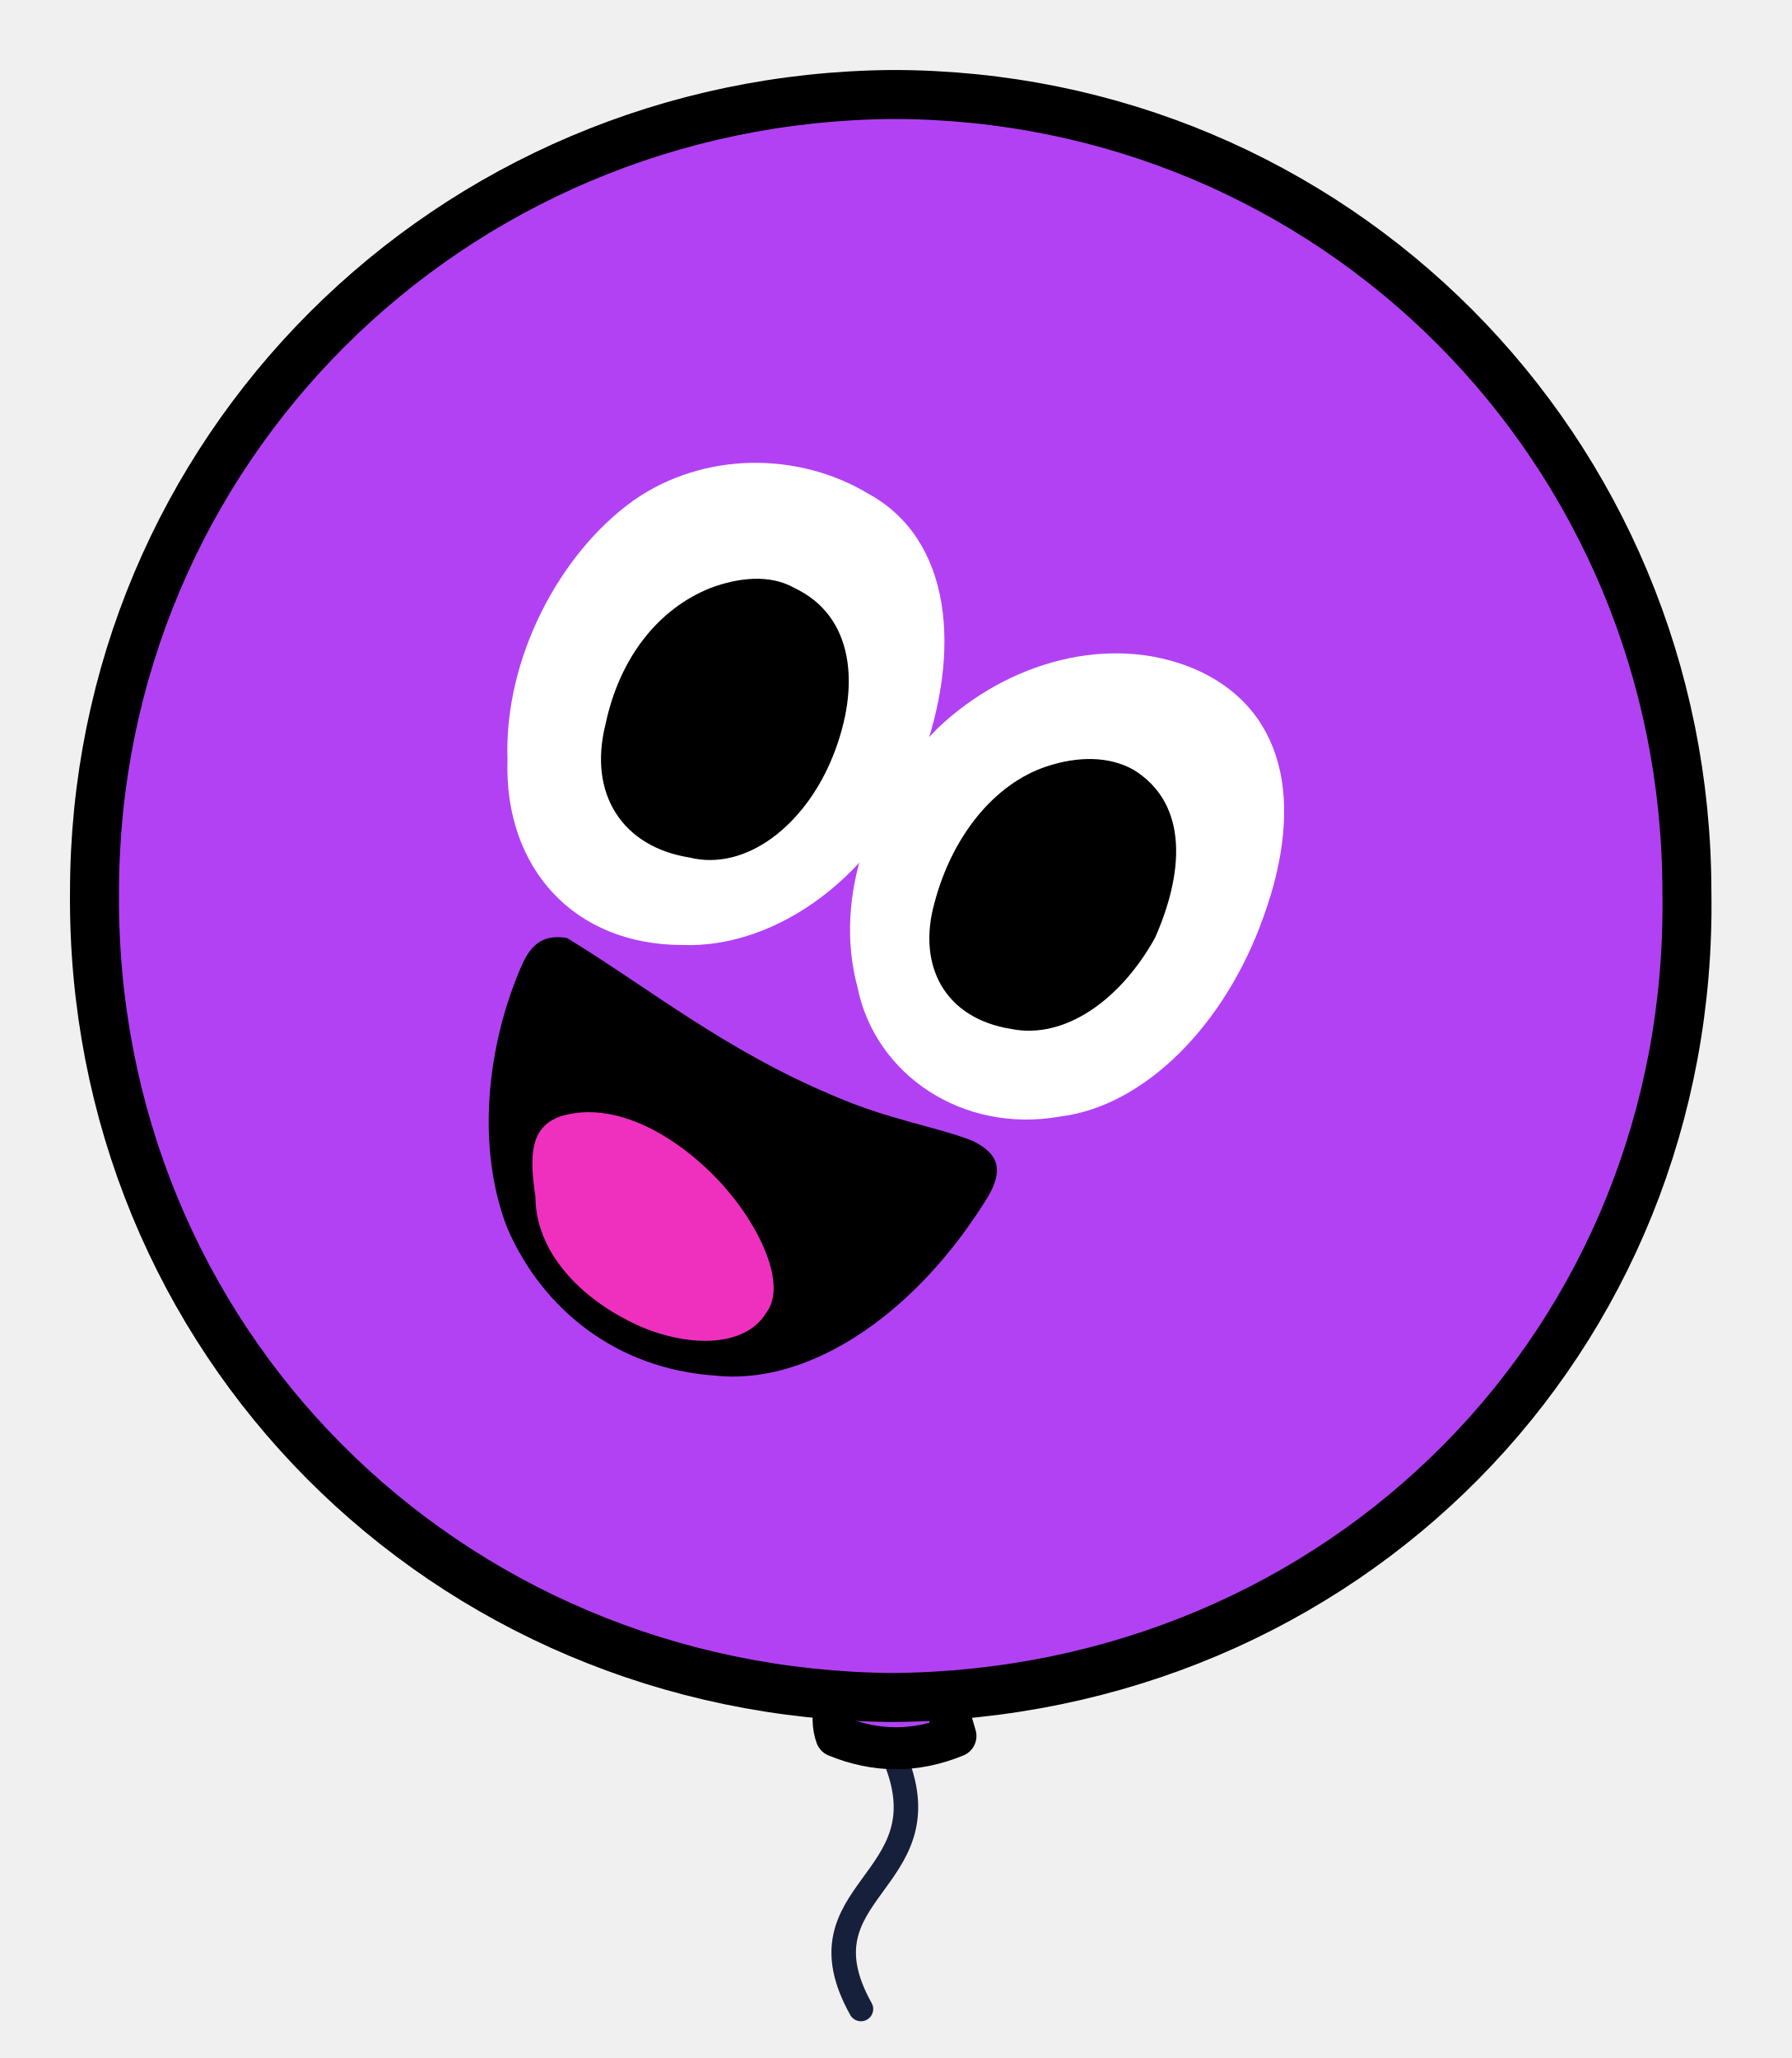
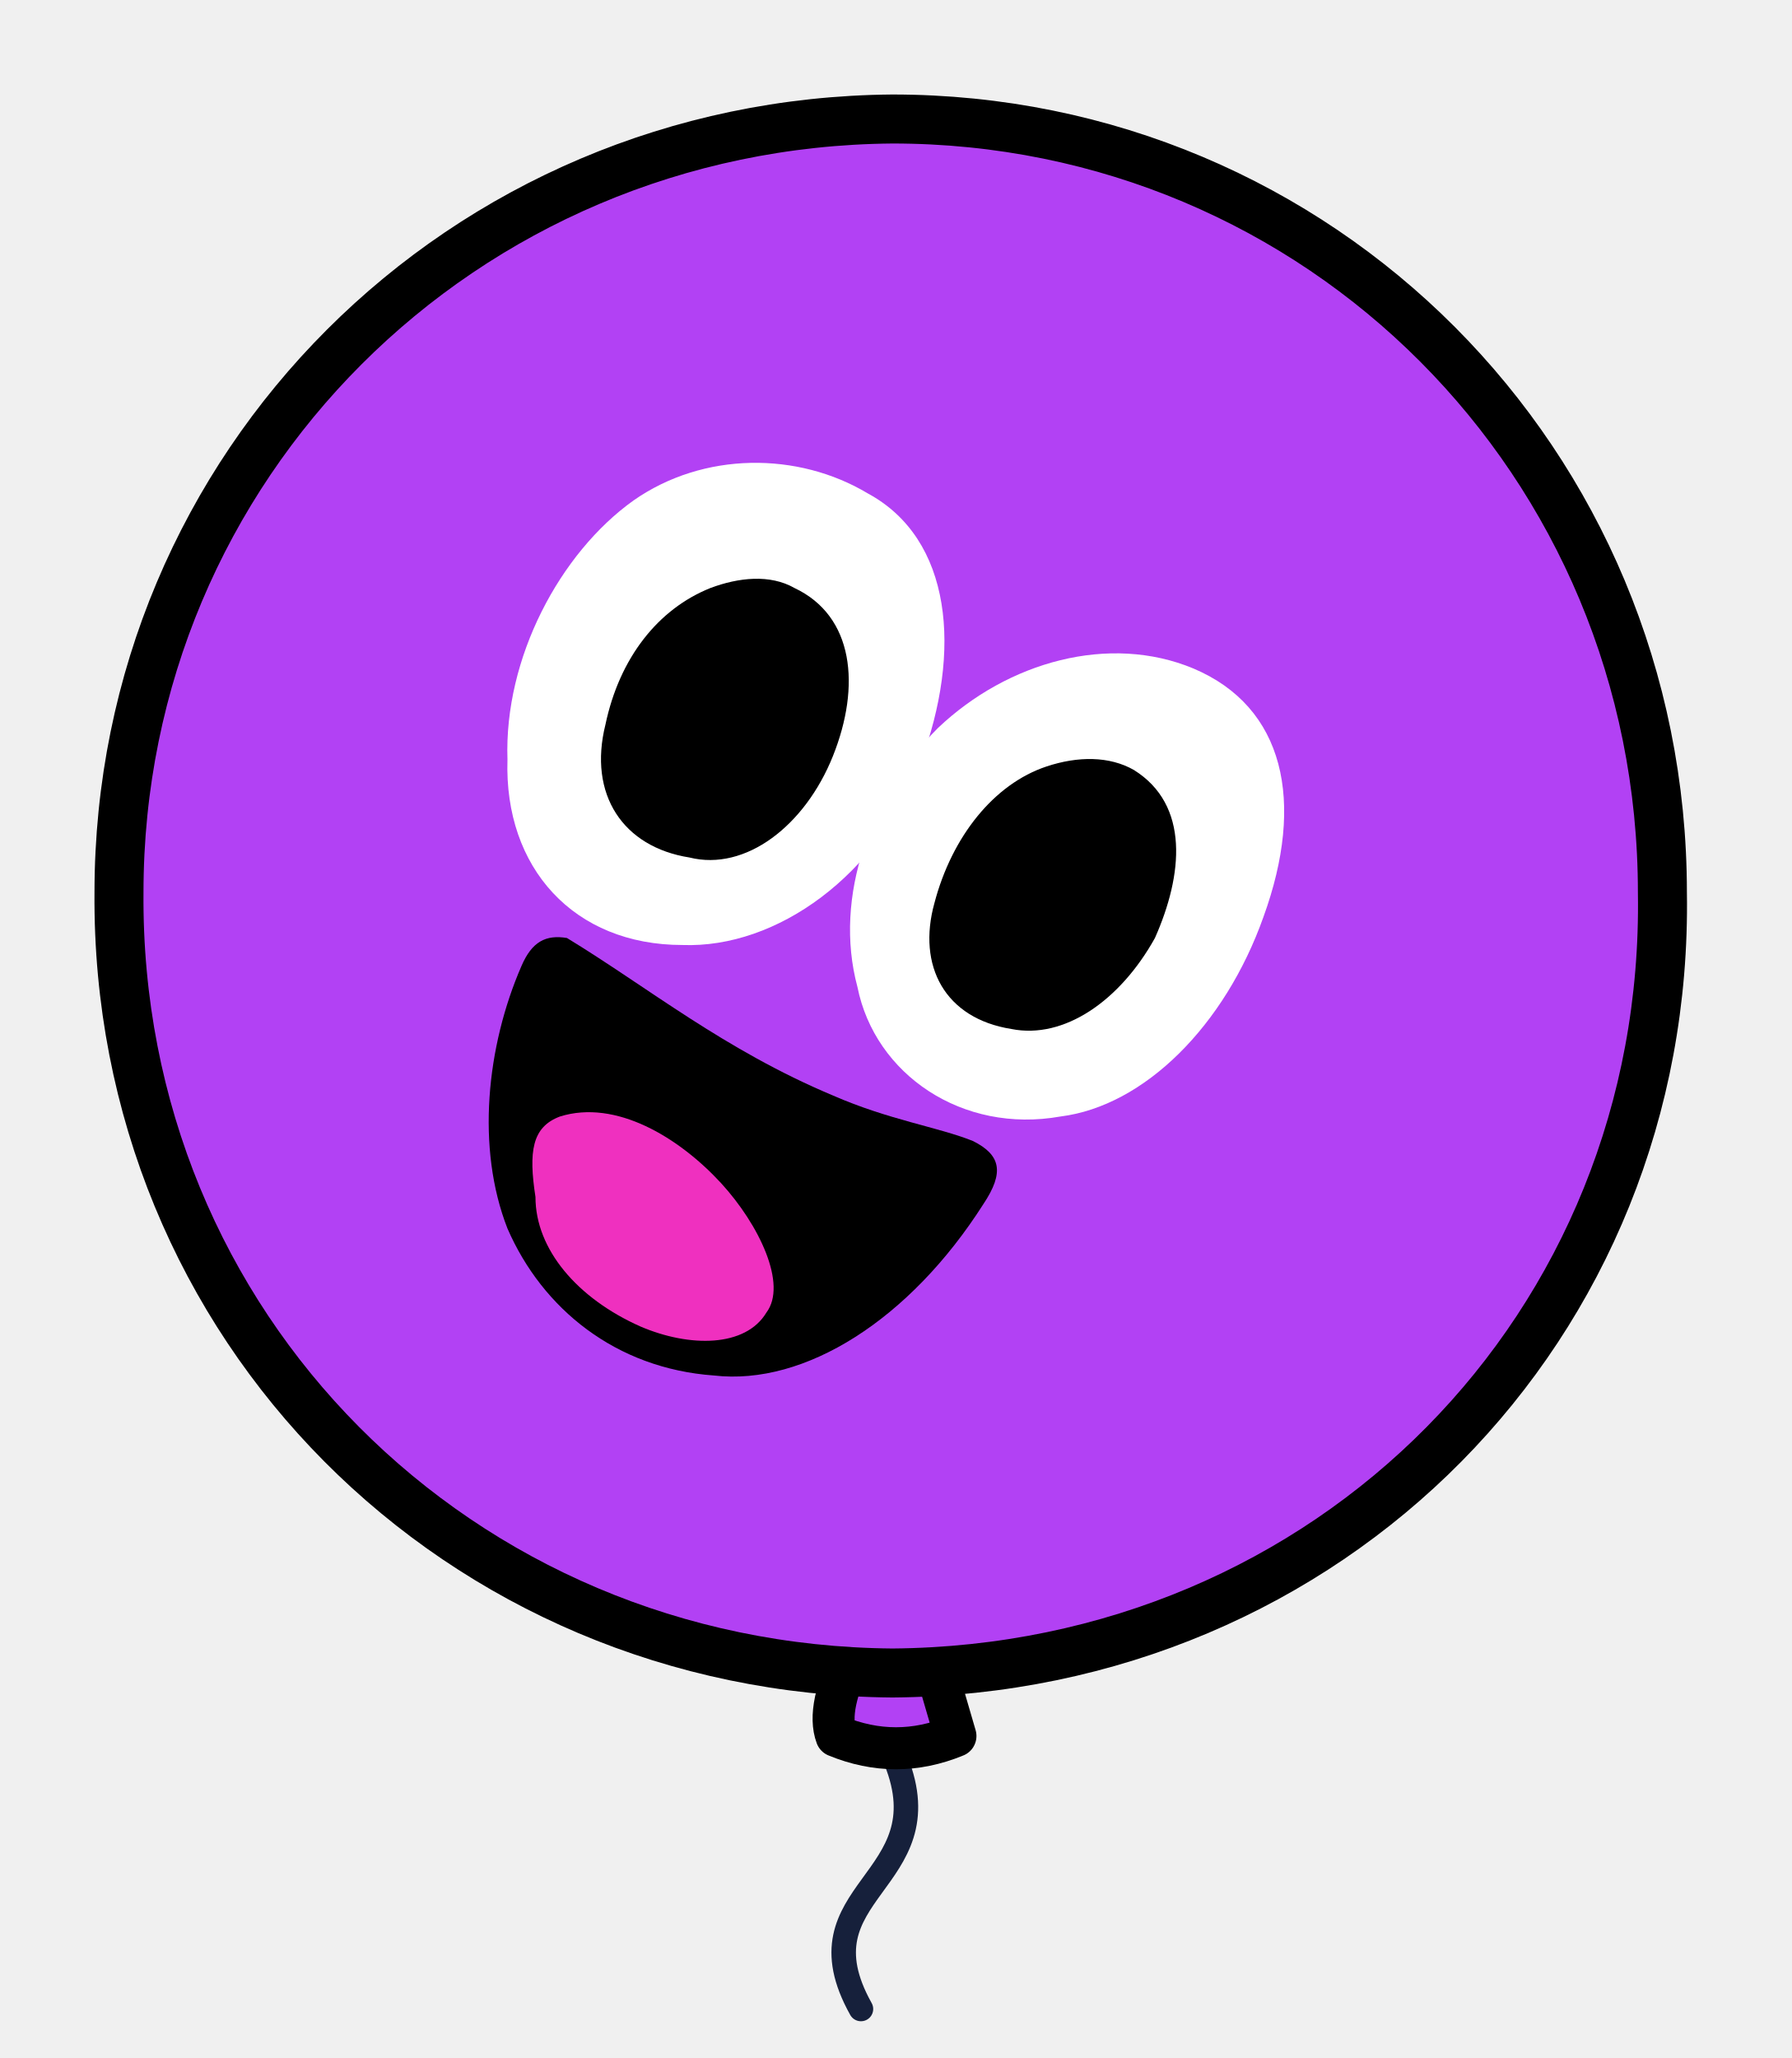
<svg xmlns="http://www.w3.org/2000/svg" viewBox="0 0 512 588">
  <path d="M256 503 C270 538 227 540 246 574" fill="none" stroke="#16203b" stroke-width="7" stroke-linecap="round" />
  <path d="M244 472 Q236 488 239 496 Q256 503 273 496 L266 472" fill="#b241f4" stroke="#000" stroke-width="12" stroke-linejoin="round" />
-   <path fill="#b241f4" stroke="#000" stroke-width="28" stroke-linejoin="round" paint-order="stroke fill" d="M255 34C377 34 475 132 475 255C477 379 380 477 255 478C131 477 33 379 34 255C34 133 132 35 255 34Z" />
+   <path fill="#b241f4" stroke="#000" stroke-width="14" stroke-linejoin="round" d="M255 34C377 34 475 132 475 255C477 379 380 477 255 478C131 477 33 379 34 255C34 133 132 35 255 34Z" />
  <path fill="#fff" d="M248 141C272 154 275 186 263 218C251 250 222 271 195 270C164 270 144 248 145 217C144 188 160 158 181 143C201 129 228 129 248 141Z" />
  <path fill="#fff" d="M341 191C367 202 373 229 361 262C350 293 327 316 303 319C275 324 250 307 245 282C238 256 249 227 268 208C288 189 317 181 341 191Z" />
  <path fill="#000" d="M227 168C244 176 246 196 238 216C230 236 213 249 197 245C178 242 168 227 173 207C177 188 188 174 203 168C211 165 220 164 227 168Z" />
  <path fill="#000" d="M324 220C340 230 338 250 330 268C320 286 304 297 289 294C270 291 262 276 267 258C272 239 284 224 299 219C308 216 317 216 324 220Z" />
  <path fill="#000" d="M162 268C185 282 207 300 238 313C254 320 268 322 278 326C286 330 287 335 281 344C260 377 230 396 204 393C176 391 155 374 145 351C136 328 139 299 149 276C152 269 156 267 162 268Z" />
  <path fill="#ef30bf" d="M160 319C176 314 194 325 206 338C217 350 225 367 219 375C213 385 197 385 183 379C165 371 153 357 153 342C151 329 152 322 160 319Z" />
</svg>
